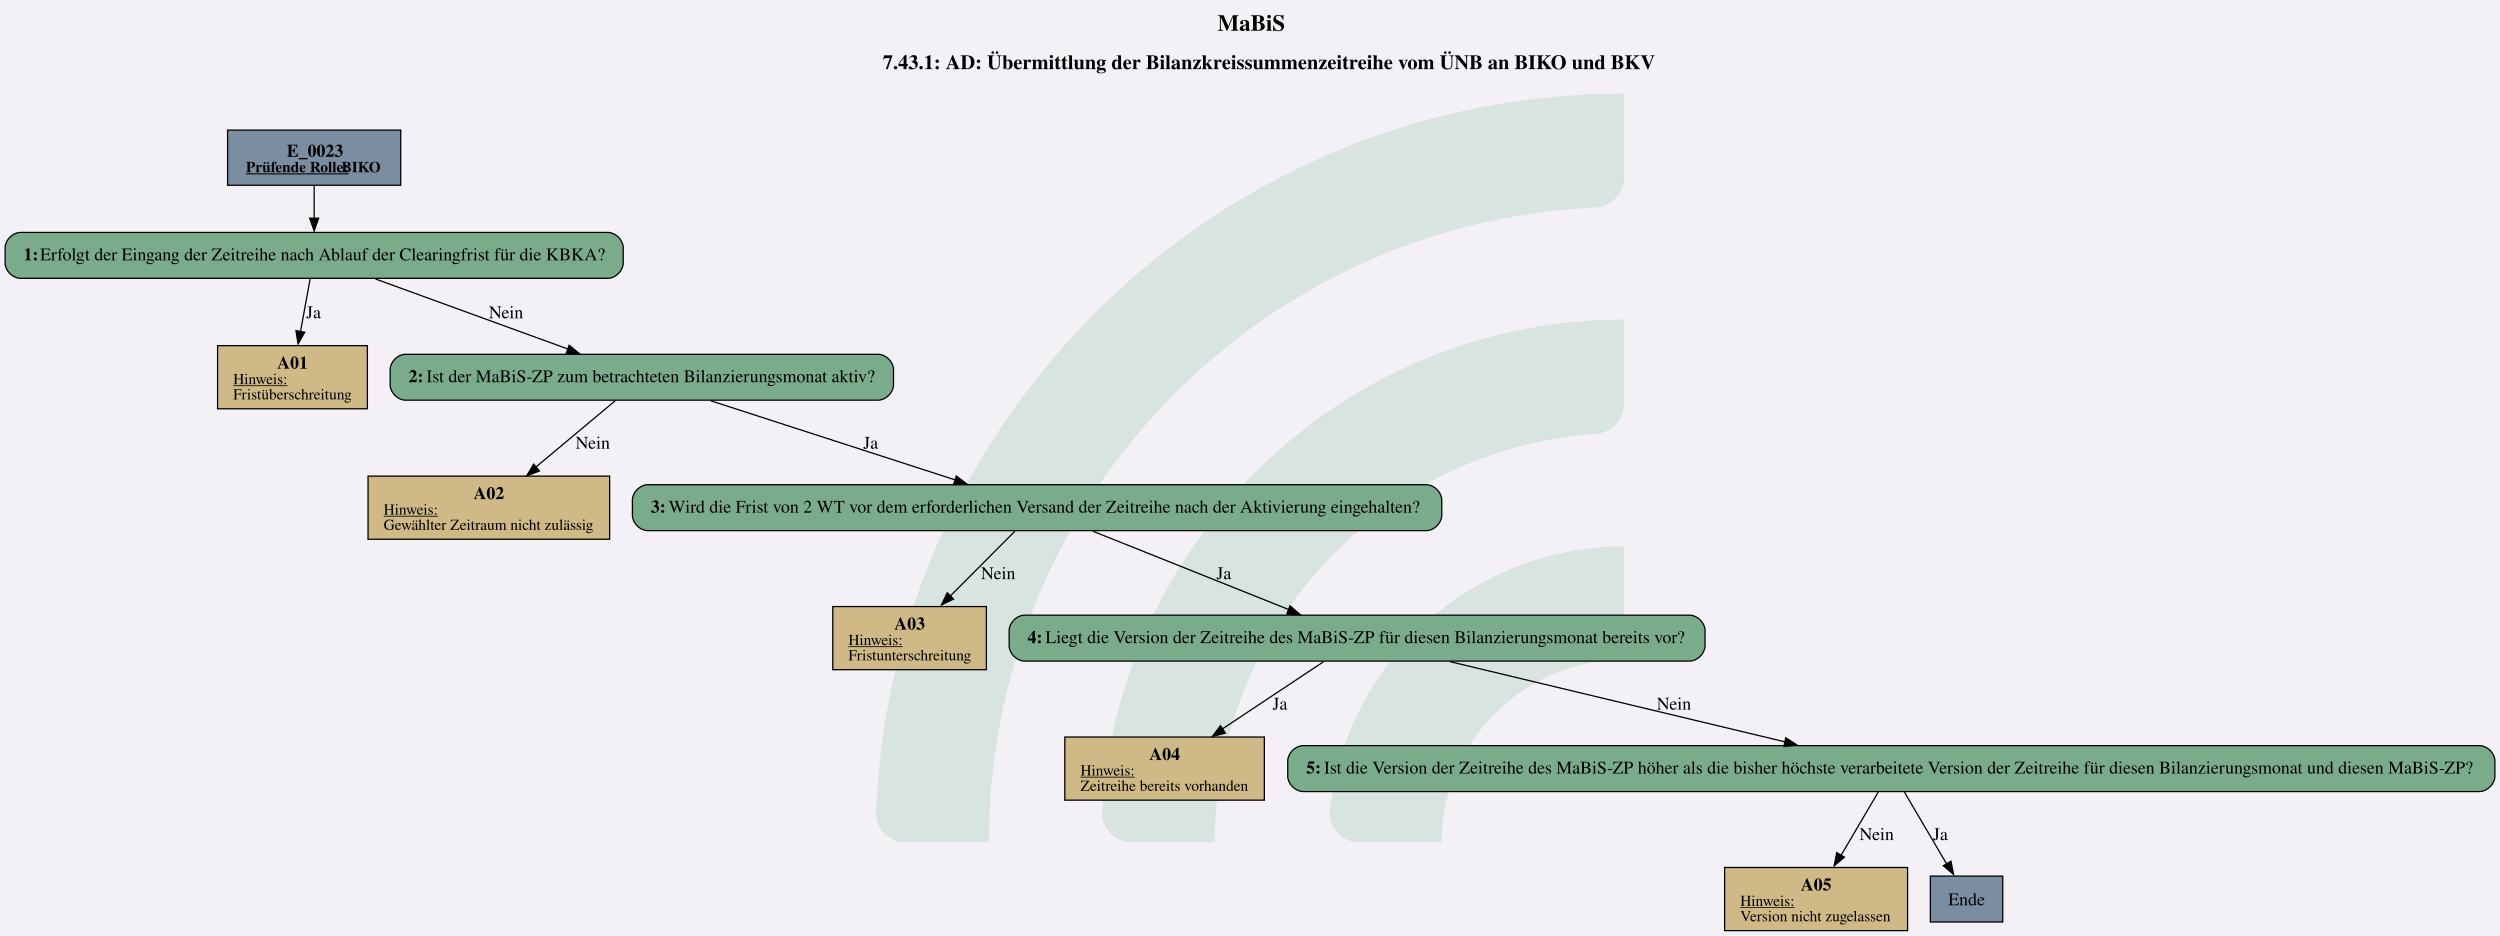
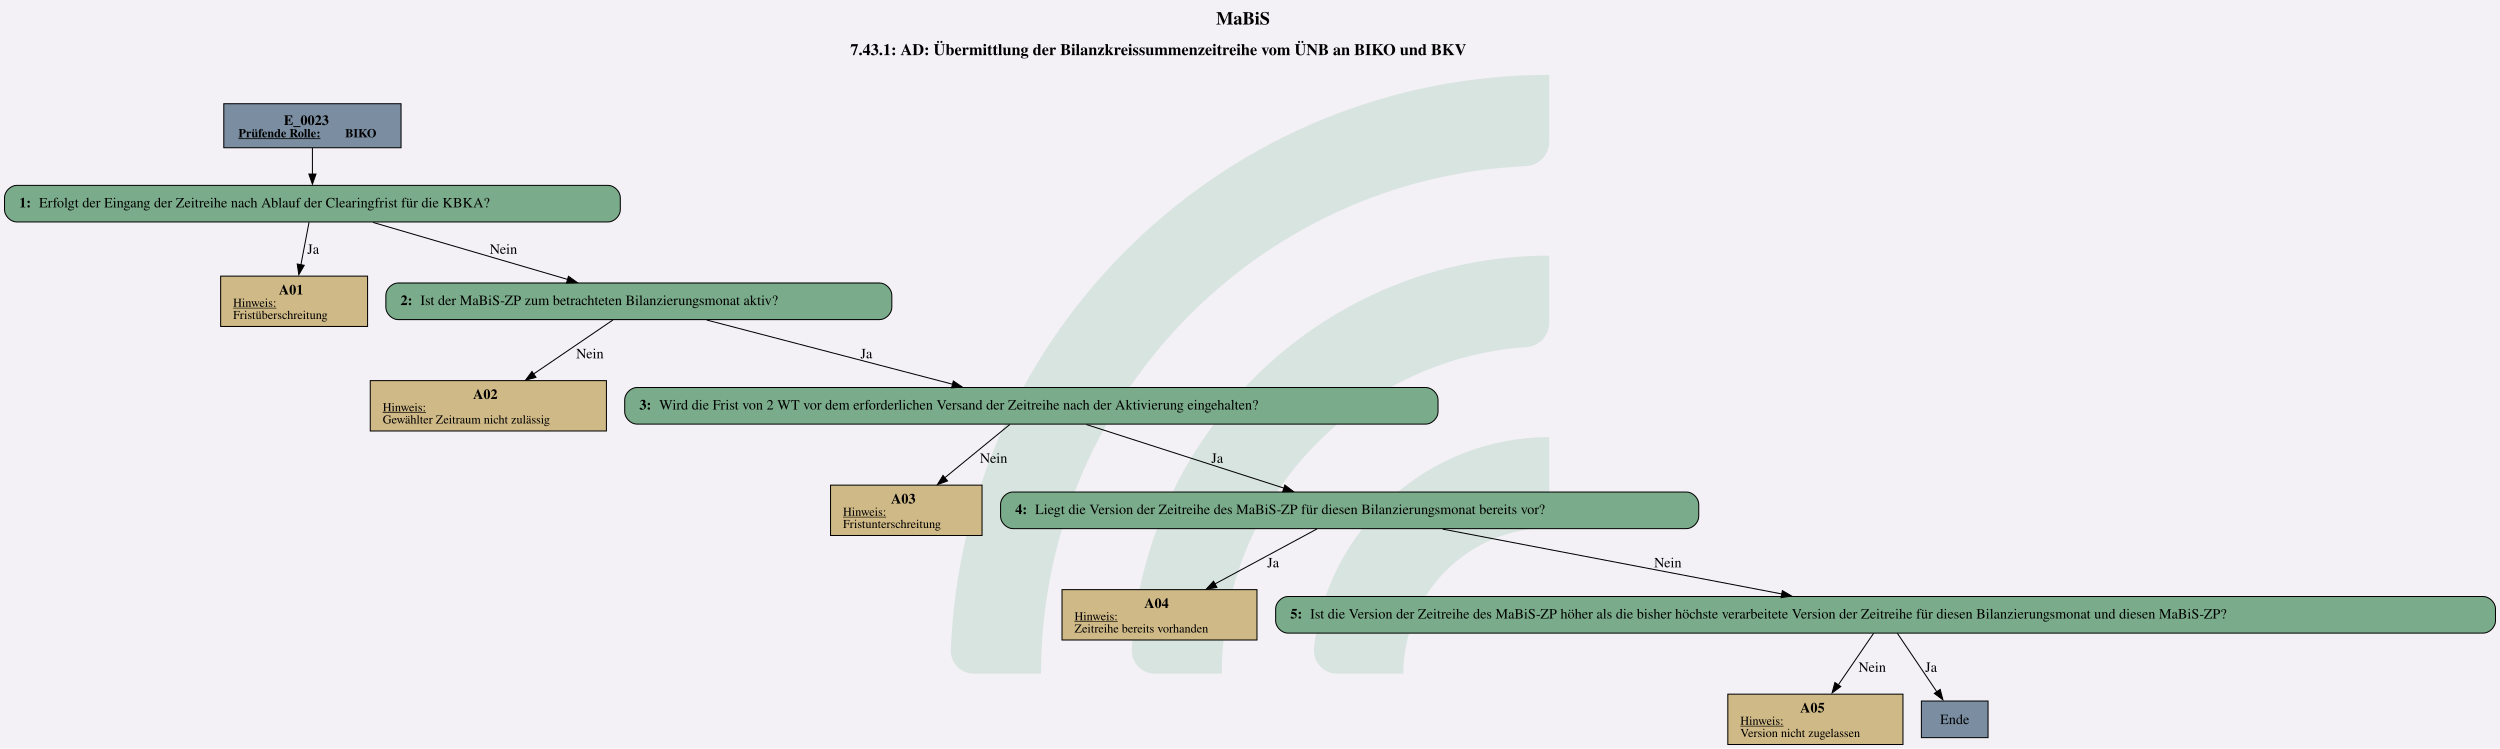
- <svg xmlns="http://www.w3.org/2000/svg" version="1.1" width="2614.667px" viewBox="0 0 2614.667 978.667" height="978.667px">
+ <svg xmlns="http://www.w3.org/2000/svg" version="1.1" width="3277.333px" viewBox="0 0 3277.333 981.333" height="981.333px">
  <g>
-     <svg version="1.1" width="2614.667px" viewBox="0 0 2614.667 978.667" height="978.667px">
-       <polygon fill="#f3f1f6" points="0,0 2614.667,0 2614.667,978.667 0,978.667" />
+     <svg version="1.1" width="3277.333px" viewBox="0 0 3277.333 981.333" height="981.333px">
+       <polygon fill="#f3f1f6" points="0,0 3277.333,0 3277.333,981.333 0,981.333" />
      <g>
-         <g transform="translate(916.157, 97.86667) scale(1 1) translate(0, 0) scale(4.426133 4.426133) ">
+         <g transform="translate(1246.425, 98.13333) scale(1 1) translate(0, 0) scale(4.438194 4.438194) ">
          <defs id="defs2">
            <clipPath clipPathUnits="userSpaceOnUse" id="clipPath23">
              <path d="M 0,568.156 H 579.236 V 0 H 0 Z" id="path21" />
            </clipPath>
          </defs>
          <g id="layer1" transform="translate(-16.54194,-55.30527)">
            <g id="g19" clip-path="url(#clipPath23)" transform="matrix(0.3527778,0,0,-0.3527778,0.01017023,243.7368)" style="opacity:0.2">
              <g id="g25" transform="translate(122.444,32.7195)">
                <path d="m 0,0 h -56.104 c -11,0 -19.898,9.123 -19.463,20.115 10.594,267.191 231.277,481.302 501.029,481.302 v -56.02 c 0,-10.98 -8.688,-19.892 -19.658,-20.393 C 180.29,414.697 0,228.005 0,0" style="fill:#6ead83;fill-opacity:1;fill-rule:nonzero;stroke:none" id="path27" />
              </g>
              <g id="g29" transform="translate(273.7828,32.7195)">
                <path d="m 0,0 h -55.926 c -11.228,0 -20.091,9.482 -19.435,20.69 10.744,183.439 163.389,329.388 349.485,329.388 v -56.263 c 0,-10.709 -8.273,-19.617 -18.957,-20.35 C 112.819,263.696 0,144.774 0,0" style="fill:#6ead83;fill-opacity:1;fill-rule:nonzero;stroke:none" id="path31" />
              </g>
              <g id="g33" transform="translate(425.7667,32.7195)">
                <path d="m 0,0 h -55.445 c -11.653,0 -20.604,10.17 -19.334,21.753 10.866,99.032 95.031,176.341 196.919,176.341 v -57.011 c 0,-10.046 -7.283,-18.755 -17.229,-20.165 C 45.688,112.522 0,61.497 0,0" style="fill:#6ead83;fill-opacity:1;fill-rule:nonzero;stroke:none" id="path35" />
              </g>
            </g>
          </g>
        </g>
-         <svg width="1961pt" height="734pt" viewBox="0.00 0.00 1960.80 733.88">
-           <g id="graph0" class="graph" transform="scale(1 1) rotate(0) translate(4 729.88)">
-             <text text-anchor="start" x="950.9" y="-705.78" font-family="Times,serif" font-weight="bold" font-size="18.00">MaBiS</text>
-             <text text-anchor="start" x="688.4" y="-675.68" font-family="Times,serif" font-weight="bold" font-size="16.00">7.43.1: AD: Übermittlung der Bilanzkreissummenzeitreihe vom ÜNB an BIKO und BKV</text>
+         <svg width="2458pt" height="736pt" viewBox="0.00 0.00 2457.55 736.13">
+           <g id="graph0" class="graph" transform="scale(1 1) rotate(0) translate(4 732.13)">
+             <text text-anchor="start" x="1191.4" y="-708.03" font-family="Times,serif" font-weight="bold" font-size="18.00">MaBiS</text>
+             <text text-anchor="start" x="831.78" y="-677.93" font-family="Times,serif" font-weight="bold" font-size="16.00">7.43.1: AD: Übermittlung der Bilanzkreissummenzeitreihe vom ÜNB an BIKO und BKV</text>
            <g id="node1" class="node">
-               <polygon fill="#7a8da1" stroke="black" points="310.3,-627.88 174.5,-627.88 174.5,-584.6 310.3,-584.6 310.3,-627.88" />
-               <text text-anchor="start" x="220.9" y="-606.94" font-family="Times,serif" font-weight="bold" font-size="14.00">E_0023</text>
-               <text text-anchor="start" x="188.9" y="-594.84" font-family="Times,serif" font-weight="bold" text-decoration="underline" font-size="12.00">Prüfende Rolle:</text>
-               <text text-anchor="start" x="263.9" y="-594.84" font-family="Times,serif" font-weight="bold" font-size="12.00"> BIKO</text>
+               <polygon fill="#7a8da1" stroke="black" points="389.93,-630.13 215.63,-630.13 215.63,-586.85 389.93,-586.85 389.93,-630.13" />
+               <text text-anchor="start" x="274.65" y="-609.19" font-family="Times,serif" font-weight="bold" font-size="14.00">E_0023</text>
+               <text text-anchor="start" x="230.03" y="-597.09" font-family="Times,serif" font-weight="bold" text-decoration="underline" font-size="12.00">Prüfende Rolle:</text>
+               <text text-anchor="start" x="335.03" y="-597.09" font-family="Times,serif" font-weight="bold" font-size="12.00"> BIKO</text>
            </g>
            <g id="node2" class="node">
-               <path fill="#7aab8a" stroke="black" d="M472.8,-547.6C472.8,-547.6 12,-547.6 12,-547.6 6,-547.6 0,-541.6 0,-535.6 0,-535.6 0,-523.6 0,-523.6 0,-517.6 6,-511.6 12,-511.6 12,-511.6 472.8,-511.6 472.8,-511.6 478.8,-511.6 484.8,-517.6 484.8,-523.6 484.8,-523.6 484.8,-535.6 484.8,-535.6 484.8,-541.6 478.8,-547.6 472.8,-547.6" />
-               <text text-anchor="start" x="14.4" y="-525.7" font-family="Times,serif" font-weight="bold" font-size="14.00">1: </text>
-               <text text-anchor="start" x="27.4" y="-525.7" font-family="Times,serif" font-size="14.00">Erfolgt der Eingang der Zeitreihe nach Ablauf der Clearingfrist für die KBKA?</text>
+               <path fill="#7aab8a" stroke="black" d="M593.55,-549.85C593.55,-549.85 12,-549.85 12,-549.85 6,-549.85 0,-543.85 0,-537.85 0,-537.85 0,-525.85 0,-525.85 0,-519.85 6,-513.85 12,-513.85 12,-513.85 593.55,-513.85 593.55,-513.85 599.55,-513.85 605.55,-519.85 605.55,-525.85 605.55,-525.85 605.55,-537.85 605.55,-537.85 605.55,-543.85 599.55,-549.85 593.55,-549.85" />
+               <text text-anchor="start" x="14.4" y="-528.17" font-family="Times,serif" font-weight="bold" font-size="14.00">1: </text>
+               <text text-anchor="start" x="33.9" y="-528.17" font-family="Times,serif" font-size="14.00">Erfolgt der Eingang der Zeitreihe nach Ablauf der Clearingfrist für die KBKA?</text>
            </g>
            <g id="edge1" class="edge">
-               <path fill="none" stroke="black" d="M242.4,-584.45C242.4,-576.41 242.4,-567.09 242.4,-558.49" />
-               <polygon fill="black" stroke="black" points="245.9,-558.76 242.4,-548.76 238.9,-558.76 245.9,-558.76" />
+               <path fill="none" stroke="black" d="M302.78,-586.7C302.78,-578.66 302.78,-569.34 302.78,-560.74" />
+               <polygon fill="black" stroke="black" points="306.28,-561.01 302.78,-551.01 299.28,-561.01 306.28,-561.01" />
            </g>
            <g id="node3" class="node">
-               <polygon fill="#cfb986" stroke="black" points="284.14,-458.8 166.66,-458.8 166.66,-409.28 284.14,-409.28 284.14,-458.8" />
-               <text text-anchor="start" x="213.4" y="-440.74" font-family="Times,serif" font-weight="bold" font-size="14.00">A01</text>
-               <text text-anchor="start" x="178.9" y="-428.64" font-family="Times,serif" text-decoration="underline" font-size="12.00">Hinweis:</text>
-               <text text-anchor="start" x="178.9" y="-416.64" font-family="Times,serif" font-size="12.00">Fristüberschreitung</text>
+               <polygon fill="#cfb986" stroke="black" points="357.02,-460.6 212.54,-460.6 212.54,-411.08 357.02,-411.08 357.02,-460.6" />
+               <text text-anchor="start" x="269.78" y="-442.54" font-family="Times,serif" font-weight="bold" font-size="14.00">A01</text>
+               <text text-anchor="start" x="224.78" y="-430.44" font-family="Times,serif" text-decoration="underline" font-size="12.00">Hinweis:</text>
+               <text text-anchor="start" x="224.78" y="-418.44" font-family="Times,serif" font-size="12.00">Fristüberschreitung</text>
            </g>
            <g id="edge2" class="edge">
-               <path fill="none" stroke="black" d="M239.28,-511.44C237.16,-499.75 234.27,-483.88 231.68,-469.62" />
-               <polygon fill="black" stroke="black" points="235.01,-469.35 229.78,-460.14 228.12,-470.6 235.01,-469.35" />
-               <text text-anchor="middle" x="241.9" y="-480.3" font-family="Times,serif" font-size="14.00">Ja</text>
+               <path fill="none" stroke="black" d="M299.47,-513.61C297.23,-501.86 294.17,-485.91 291.43,-471.59" />
+               <polygon fill="black" stroke="black" points="294.73,-471.22 289.41,-462.05 287.85,-472.53 294.73,-471.22" />
+               <text text-anchor="middle" x="303.53" y="-482.55" font-family="Times,serif" font-size="14.00">Ja</text>
            </g>
            <g id="node4" class="node">
-               <path fill="#7aab8a" stroke="black" d="M684.8,-452.04C684.8,-452.04 314,-452.04 314,-452.04 308,-452.04 302,-446.04 302,-440.04 302,-440.04 302,-428.04 302,-428.04 302,-422.04 308,-416.04 314,-416.04 314,-416.04 684.8,-416.04 684.8,-416.04 690.8,-416.04 696.8,-422.04 696.8,-428.04 696.8,-428.04 696.8,-440.04 696.8,-440.04 696.8,-446.04 690.8,-452.04 684.8,-452.04" />
-               <text text-anchor="start" x="316.4" y="-430.14" font-family="Times,serif" font-weight="bold" font-size="14.00">2: </text>
-               <text text-anchor="start" x="330.4" y="-430.14" font-family="Times,serif" font-size="14.00">Ist der MaBiS-ZP zum betrachteten Bilanzierungsmonat aktiv?</text>
+               <path fill="#7aab8a" stroke="black" d="M860.55,-453.84C860.55,-453.84 387,-453.84 387,-453.84 381,-453.84 375,-447.84 375,-441.84 375,-441.84 375,-429.84 375,-429.84 375,-423.84 381,-417.84 387,-417.84 387,-417.84 860.55,-417.84 860.55,-417.84 866.55,-417.84 872.55,-423.84 872.55,-429.84 872.55,-429.84 872.55,-441.84 872.55,-441.84 872.55,-447.84 866.55,-453.84 860.55,-453.84" />
+               <text text-anchor="start" x="389.4" y="-432.16" font-family="Times,serif" font-weight="bold" font-size="14.00">2: </text>
+               <text text-anchor="start" x="408.9" y="-432.16" font-family="Times,serif" font-size="14.00">Ist der MaBiS-ZP zum betrachteten Bilanzierungsmonat aktiv?</text>
            </g>
            <g id="edge3" class="edge">
-               <path fill="none" stroke="black" d="M290.44,-511.11C333.16,-495.56 395.75,-472.77 441.28,-456.2" />
-               <polygon fill="black" stroke="black" points="442.4,-459.15 450.6,-452.44 440,-452.57 442.4,-459.15" />
-               <text text-anchor="middle" x="392.9" y="-480.3" font-family="Times,serif" font-size="14.00">Nein</text>
+               <path fill="none" stroke="black" d="M362.4,-513.39C416.59,-497.52 496.59,-474.09 553.79,-457.34" />
+               <polygon fill="black" stroke="black" points="554.58,-460.46 563.2,-454.29 552.62,-453.74 554.58,-460.46" />
+               <text text-anchor="middle" x="490.65" y="-482.55" font-family="Times,serif" font-size="14.00">Nein</text>
            </g>
            <g id="node5" class="node">
-               <polygon fill="#cfb986" stroke="black" points="474.14,-356.48 284.66,-356.48 284.66,-306.96 474.14,-306.96 474.14,-356.48" />
-               <text text-anchor="start" x="367.4" y="-338.42" font-family="Times,serif" font-weight="bold" font-size="14.00">A02</text>
-               <text text-anchor="start" x="296.9" y="-326.32" font-family="Times,serif" text-decoration="underline" font-size="12.00">Hinweis:</text>
-               <text text-anchor="start" x="296.9" y="-314.32" font-family="Times,serif" font-size="12.00">Gewählter Zeitraum nicht zulässig</text>
+               <polygon fill="#cfb986" stroke="black" points="591.89,-357.83 359.66,-357.83 359.66,-308.31 591.89,-308.31 591.89,-357.83" />
+               <text text-anchor="start" x="460.78" y="-339.77" font-family="Times,serif" font-weight="bold" font-size="14.00">A02</text>
+               <text text-anchor="start" x="371.9" y="-327.67" font-family="Times,serif" text-decoration="underline" font-size="12.00">Hinweis:</text>
+               <text text-anchor="start" x="371.9" y="-315.67" font-family="Times,serif" font-size="12.00">Gewählter Zeitraum nicht zulässig</text>
            </g>
            <g id="edge4" class="edge">
-               <path fill="none" stroke="black" d="M478.5,-415.57C461.38,-401.26 436.75,-380.66 416.32,-363.59" />
-               <polygon fill="black" stroke="black" points="419.07,-360.49 409.15,-356.76 414.58,-365.86 419.07,-360.49" />
-               <text text-anchor="middle" x="460.9" y="-377.98" font-family="Times,serif" font-size="14.00">Nein</text>
+               <path fill="none" stroke="black" d="M598.33,-417.52C576.89,-402.92 545.72,-381.69 520.17,-364.3" />
+               <polygon fill="black" stroke="black" points="522.64,-361.06 512.4,-358.33 518.7,-366.85 522.64,-361.06" />
+               <text text-anchor="middle" x="575.65" y="-379.78" font-family="Times,serif" font-size="14.00">Nein</text>
            </g>
            <g id="node6" class="node">
-               <path fill="#7aab8a" stroke="black" d="M1114.8,-349.72C1114.8,-349.72 504,-349.72 504,-349.72 498,-349.72 492,-343.72 492,-337.72 492,-337.72 492,-325.72 492,-325.72 492,-319.72 498,-313.72 504,-313.72 504,-313.72 1114.8,-313.72 1114.8,-313.72 1120.8,-313.72 1126.8,-319.72 1126.8,-325.72 1126.8,-325.72 1126.8,-337.72 1126.8,-337.72 1126.8,-343.72 1120.8,-349.72 1114.8,-349.72" />
-               <text text-anchor="start" x="506.4" y="-327.82" font-family="Times,serif" font-weight="bold" font-size="14.00">3: </text>
-               <text text-anchor="start" x="520.4" y="-327.82" font-family="Times,serif" font-size="14.00">Wird die Frist von 2 WT vor dem erforderlichen Versand der Zeitreihe nach der Aktivierung eingehalten?</text>
+               <path fill="#7aab8a" stroke="black" d="M1397.68,-351.07C1397.68,-351.07 621.88,-351.07 621.88,-351.07 615.88,-351.07 609.88,-345.07 609.88,-339.07 609.88,-339.07 609.88,-327.07 609.88,-327.07 609.88,-321.07 615.88,-315.07 621.88,-315.07 621.88,-315.07 1397.68,-315.07 1397.68,-315.07 1403.68,-315.07 1409.68,-321.07 1409.68,-327.07 1409.68,-327.07 1409.68,-339.07 1409.68,-339.07 1409.68,-345.07 1403.68,-351.07 1397.68,-351.07" />
+               <text text-anchor="start" x="624.28" y="-329.39" font-family="Times,serif" font-weight="bold" font-size="14.00">3: </text>
+               <text text-anchor="start" x="643.78" y="-329.39" font-family="Times,serif" font-size="14.00">Wird die Frist von 2 WT vor dem erforderlichen Versand der Zeitreihe nach der Aktivierung eingehalten?</text>
            </g>
            <g id="edge5" class="edge">
-               <path fill="none" stroke="black" d="M553.4,-415.57C606.8,-398.28 688.53,-371.83 745.22,-353.49" />
-               <polygon fill="black" stroke="black" points="746.07,-356.57 754.5,-350.16 743.91,-349.91 746.07,-356.57" />
-               <text text-anchor="middle" x="678.9" y="-377.98" font-family="Times,serif" font-size="14.00">Ja</text>
+               <path fill="none" stroke="black" d="M690.57,-417.4C757.79,-399.85 861.37,-372.81 932.19,-354.32" />
+               <polygon fill="black" stroke="black" points="933.04,-357.46 941.83,-351.55 931.27,-350.69 933.04,-357.46" />
+               <text text-anchor="middle" x="847.53" y="-379.78" font-family="Times,serif" font-size="14.00">Ja</text>
            </g>
            <g id="node7" class="node">
-               <polygon fill="#cfb986" stroke="black" points="769.64,-254.16 649.16,-254.16 649.16,-204.64 769.64,-204.64 769.64,-254.16" />
-               <text text-anchor="start" x="697.4" y="-236.1" font-family="Times,serif" font-weight="bold" font-size="14.00">A03</text>
-               <text text-anchor="start" x="661.4" y="-224" font-family="Times,serif" text-decoration="underline" font-size="12.00">Hinweis:</text>
-               <text text-anchor="start" x="661.4" y="-212" font-family="Times,serif" font-size="12.00">Fristunterschreitung</text>
+               <polygon fill="#cfb986" stroke="black" points="961.27,-255.06 812.29,-255.06 812.29,-205.54 961.27,-205.54 961.27,-255.06" />
+               <text text-anchor="start" x="871.78" y="-237" font-family="Times,serif" font-weight="bold" font-size="14.00">A03</text>
+               <text text-anchor="start" x="824.53" y="-224.9" font-family="Times,serif" text-decoration="underline" font-size="12.00">Hinweis:</text>
+               <text text-anchor="start" x="824.53" y="-212.9" font-family="Times,serif" font-size="12.00">Fristunterschreitung</text>
            </g>
            <g id="edge6" class="edge">
-               <path fill="none" stroke="black" d="M791.98,-313.25C777.91,-299.13 757.74,-278.89 740.85,-261.95" />
-               <polygon fill="black" stroke="black" points="743.9,-260.05 734.36,-255.44 738.94,-264.99 743.9,-260.05" />
-               <text text-anchor="middle" x="778.9" y="-275.66" font-family="Times,serif" font-size="14.00">Nein</text>
+               <path fill="none" stroke="black" d="M988.63,-314.75C971.12,-300.4 945.81,-279.66 924.79,-262.45" />
+               <polygon fill="black" stroke="black" points="927.34,-259.19 917.38,-255.56 922.9,-264.6 927.34,-259.19" />
+               <text text-anchor="middle" x="972.65" y="-277.01" font-family="Times,serif" font-size="14.00">Nein</text>
            </g>
            <g id="node8" class="node">
-               <path fill="#7aab8a" stroke="black" d="M1321.3,-247.4C1321.3,-247.4 799.5,-247.4 799.5,-247.4 793.5,-247.4 787.5,-241.4 787.5,-235.4 787.5,-235.4 787.5,-223.4 787.5,-223.4 787.5,-217.4 793.5,-211.4 799.5,-211.4 799.5,-211.4 1321.3,-211.4 1321.3,-211.4 1327.3,-211.4 1333.3,-217.4 1333.3,-223.4 1333.3,-223.4 1333.3,-235.4 1333.3,-235.4 1333.3,-241.4 1327.3,-247.4 1321.3,-247.4" />
-               <text text-anchor="start" x="801.9" y="-225.5" font-family="Times,serif" font-weight="bold" font-size="14.00">4: </text>
-               <text text-anchor="start" x="815.9" y="-225.5" font-family="Times,serif" font-size="14.00">Liegt die Version der Zeitreihe des MaBiS-ZP für diesen Bilanzierungsmonat bereits vor?</text>
+               <path fill="#7aab8a" stroke="black" d="M1654.05,-248.3C1654.05,-248.3 991.5,-248.3 991.5,-248.3 985.5,-248.3 979.5,-242.3 979.5,-236.3 979.5,-236.3 979.5,-224.3 979.5,-224.3 979.5,-218.3 985.5,-212.3 991.5,-212.3 991.5,-212.3 1654.05,-212.3 1654.05,-212.3 1660.05,-212.3 1666.05,-218.3 1666.05,-224.3 1666.05,-224.3 1666.05,-236.3 1666.05,-236.3 1666.05,-242.3 1660.05,-248.3 1654.05,-248.3" />
+               <text text-anchor="start" x="993.9" y="-226.62" font-family="Times,serif" font-weight="bold" font-size="14.00">4: </text>
+               <text text-anchor="start" x="1013.4" y="-226.62" font-family="Times,serif" font-size="14.00">Liegt die Version der Zeitreihe des MaBiS-ZP für diesen Bilanzierungsmonat bereits vor?</text>
            </g>
            <g id="edge7" class="edge">
-               <path fill="none" stroke="black" d="M853.12,-313.25C895.82,-296.18 960.89,-270.17 1006.71,-251.86" />
-               <polygon fill="black" stroke="black" points="1007.77,-254.8 1015.76,-247.84 1005.18,-248.3 1007.77,-254.8" />
-               <text text-anchor="middle" x="955.9" y="-275.66" font-family="Times,serif" font-size="14.00">Ja</text>
+               <path fill="none" stroke="black" d="M1063.94,-314.63C1117.88,-297.26 1200.72,-270.6 1258.09,-252.13" />
+               <polygon fill="black" stroke="black" points="1259.04,-255.17 1267.49,-248.78 1256.9,-248.51 1259.04,-255.17" />
+               <text text-anchor="middle" x="1192.53" y="-277.01" font-family="Times,serif" font-size="14.00">Ja</text>
            </g>
            <g id="node9" class="node">
-               <polygon fill="#cfb986" stroke="black" points="987.64,-151.84 831.16,-151.84 831.16,-102.32 987.64,-102.32 987.64,-151.84" />
-               <text text-anchor="start" x="897.4" y="-133.78" font-family="Times,serif" font-weight="bold" font-size="14.00">A04</text>
-               <text text-anchor="start" x="843.4" y="-121.68" font-family="Times,serif" text-decoration="underline" font-size="12.00">Hinweis:</text>
-               <text text-anchor="start" x="843.4" y="-109.68" font-family="Times,serif" font-size="12.00">Zeitreihe bereits vorhanden</text>
+               <polygon fill="#cfb986" stroke="black" points="1231.64,-152.29 1039.91,-152.29 1039.91,-102.77 1231.64,-102.77 1231.64,-152.29" />
+               <text text-anchor="start" x="1120.78" y="-134.23" font-family="Times,serif" font-weight="bold" font-size="14.00">A04</text>
+               <text text-anchor="start" x="1052.15" y="-122.13" font-family="Times,serif" text-decoration="underline" font-size="12.00">Hinweis:</text>
+               <text text-anchor="start" x="1052.15" y="-110.13" font-family="Times,serif" font-size="12.00">Zeitreihe bereits vorhanden</text>
            </g>
            <g id="edge8" class="edge">
-               <path fill="none" stroke="black" d="M1034.1,-210.93C1012.25,-196.41 980.68,-175.43 954.77,-158.22" />
-               <polygon fill="black" stroke="black" points="957.13,-154.92 946.86,-152.3 953.26,-160.75 957.13,-154.92" />
-               <text text-anchor="middle" x="999.9" y="-173.34" font-family="Times,serif" font-size="14.00">Ja</text>
+               <path fill="none" stroke="black" d="M1290.63,-211.98C1263.07,-197.12 1222.77,-175.41 1190.19,-157.85" />
+               <polygon fill="black" stroke="black" points="1192.25,-154.45 1181.79,-152.79 1188.93,-160.61 1192.25,-154.45" />
+               <text text-anchor="middle" x="1247.53" y="-174.24" font-family="Times,serif" font-size="14.00">Ja</text>
            </g>
            <g id="node10" class="node">
-               <path fill="#7aab8a" stroke="black" d="M1940.8,-145.08C1940.8,-145.08 1018,-145.08 1018,-145.08 1012,-145.08 1006,-139.08 1006,-133.08 1006,-133.08 1006,-121.08 1006,-121.08 1006,-115.08 1012,-109.08 1018,-109.08 1018,-109.08 1940.8,-109.08 1940.8,-109.08 1946.8,-109.08 1952.8,-115.08 1952.8,-121.08 1952.8,-121.08 1952.8,-133.08 1952.8,-133.08 1952.8,-139.08 1946.8,-145.08 1940.8,-145.08" />
-               <text text-anchor="start" x="1020.4" y="-123.18" font-family="Times,serif" font-weight="bold" font-size="14.00">5: </text>
-               <text text-anchor="start" x="1034.4" y="-123.18" font-family="Times,serif" font-size="14.00">Ist die Version der Zeitreihe des MaBiS-ZP höher als die bisher höchste verarbeitete Version der Zeitreihe für diesen Bilanzierungsmonat und diesen MaBiS-ZP?</text>
+               <path fill="#7aab8a" stroke="black" d="M2437.55,-145.53C2437.55,-145.53 1262,-145.53 1262,-145.53 1256,-145.53 1250,-139.53 1250,-133.53 1250,-133.53 1250,-121.53 1250,-121.53 1250,-115.53 1256,-109.53 1262,-109.53 1262,-109.53 2437.55,-109.53 2437.55,-109.53 2443.55,-109.53 2449.55,-115.53 2449.55,-121.53 2449.55,-121.53 2449.55,-133.53 2449.55,-133.53 2449.55,-139.53 2443.55,-145.53 2437.55,-145.53" />
+               <text text-anchor="start" x="1264.4" y="-123.86" font-family="Times,serif" font-weight="bold" font-size="14.00">5: </text>
+               <text text-anchor="start" x="1283.9" y="-123.86" font-family="Times,serif" font-size="14.00">Ist die Version der Zeitreihe des MaBiS-ZP höher als die bisher höchste verarbeitete Version der Zeitreihe für diesen Bilanzierungsmonat und diesen MaBiS-ZP?</text>
            </g>
            <g id="edge9" class="edge">
-               <path fill="none" stroke="black" d="M1133.38,-210.93C1206.61,-193.39 1319.25,-166.42 1395.97,-148.06" />
-               <polygon fill="black" stroke="black" points="1396.64,-151.25 1405.55,-145.52 1395.01,-144.45 1396.64,-151.25" />
-               <text text-anchor="middle" x="1308.9" y="-173.34" font-family="Times,serif" font-size="14.00">Nein</text>
+               <path fill="none" stroke="black" d="M1414.27,-211.8C1507.31,-194.01 1651.17,-166.51 1747.82,-148.03" />
+               <polygon fill="black" stroke="black" points="1748.32,-151.3 1757.48,-145.99 1747,-144.43 1748.32,-151.3" />
+               <text text-anchor="middle" x="1635.65" y="-174.24" font-family="Times,serif" font-size="14.00">Nein</text>
            </g>
            <g id="node11" class="node">
-               <polygon fill="#cfb986" stroke="black" points="1492.14,-49.52 1348.66,-49.52 1348.66,0 1492.14,0 1492.14,-49.52" />
-               <text text-anchor="start" x="1408.4" y="-31.46" font-family="Times,serif" font-weight="bold" font-size="14.00">A05</text>
-               <text text-anchor="start" x="1360.9" y="-19.36" font-family="Times,serif" text-decoration="underline" font-size="12.00">Hinweis:</text>
-               <text text-anchor="start" x="1360.9" y="-7.36" font-family="Times,serif" font-size="12.00">Version nicht zugelassen</text>
+               <polygon fill="#cfb986" stroke="black" points="1866.89,-49.52 1694.66,-49.52 1694.66,0 1866.89,0 1866.89,-49.52" />
+               <text text-anchor="start" x="1765.78" y="-31.46" font-family="Times,serif" font-weight="bold" font-size="14.00">A05</text>
+               <text text-anchor="start" x="1706.9" y="-19.36" font-family="Times,serif" text-decoration="underline" font-size="12.00">Hinweis:</text>
+               <text text-anchor="start" x="1706.9" y="-7.36" font-family="Times,serif" font-size="12.00">Version nicht zugelassen</text>
            </g>
            <g id="edge10" class="edge">
-               <path fill="none" stroke="black" d="M1469.12,-108.61C1461.12,-95 1449.77,-75.7 1440.04,-59.16" />
-               <polygon fill="black" stroke="black" points="1442.62,-57.64 1434.54,-50.8 1436.59,-61.19 1442.62,-57.64" />
-               <text text-anchor="middle" x="1467.9" y="-71.02" font-family="Times,serif" font-size="14.00">Nein</text>
+               <path fill="none" stroke="black" d="M1838.07,-109.44C1828.6,-95.6 1814.97,-75.71 1803.39,-58.79" />
+               <polygon fill="black" stroke="black" points="1805.74,-57.02 1797.2,-50.75 1799.96,-60.98 1805.74,-57.02" />
+               <text text-anchor="middle" x="1836.65" y="-71.47" font-family="Times,serif" font-size="14.00">Nein</text>
            </g>
            <g id="node12" class="node">
-               <polygon fill="#7a8da1" stroke="black" points="1566.8,-42.76 1510,-42.76 1510,-6.76 1566.8,-6.76 1566.8,-42.76" />
-               <text text-anchor="middle" x="1538.4" y="-19.86" font-family="Times,serif" font-size="14.00">Ende</text>
+               <polygon fill="#7a8da1" stroke="black" points="1950.55,-42.76 1885,-42.76 1885,-6.76 1950.55,-6.76 1950.55,-42.76" />
+               <text text-anchor="middle" x="1917.78" y="-20.08" font-family="Times,serif" font-size="14.00">Ende</text>
            </g>
            <g id="edge11" class="edge">
-               <path fill="none" stroke="black" d="M1489.68,-108.61C1498.81,-93.07 1512.31,-70.12 1522.78,-52.32" />
-               <polygon fill="black" stroke="black" points="1526.19,-54.43 1528.24,-44.03 1520.15,-50.88 1526.19,-54.43" />
-               <text text-anchor="middle" x="1517.9" y="-71.02" font-family="Times,serif" font-size="14.00">Ja</text>
+               <path fill="none" stroke="black" d="M1861.31,-109.44C1871.96,-93.66 1887.93,-69.99 1900.17,-51.85" />
+               <polygon fill="black" stroke="black" points="1903.49,-54.19 1906.18,-43.94 1897.69,-50.27 1903.49,-54.19" />
+               <text text-anchor="middle" x="1894.53" y="-71.47" font-family="Times,serif" font-size="14.00">Ja</text>
            </g>
          </g>
        </svg>
      </g>
    </svg>
  </g>
</svg>
